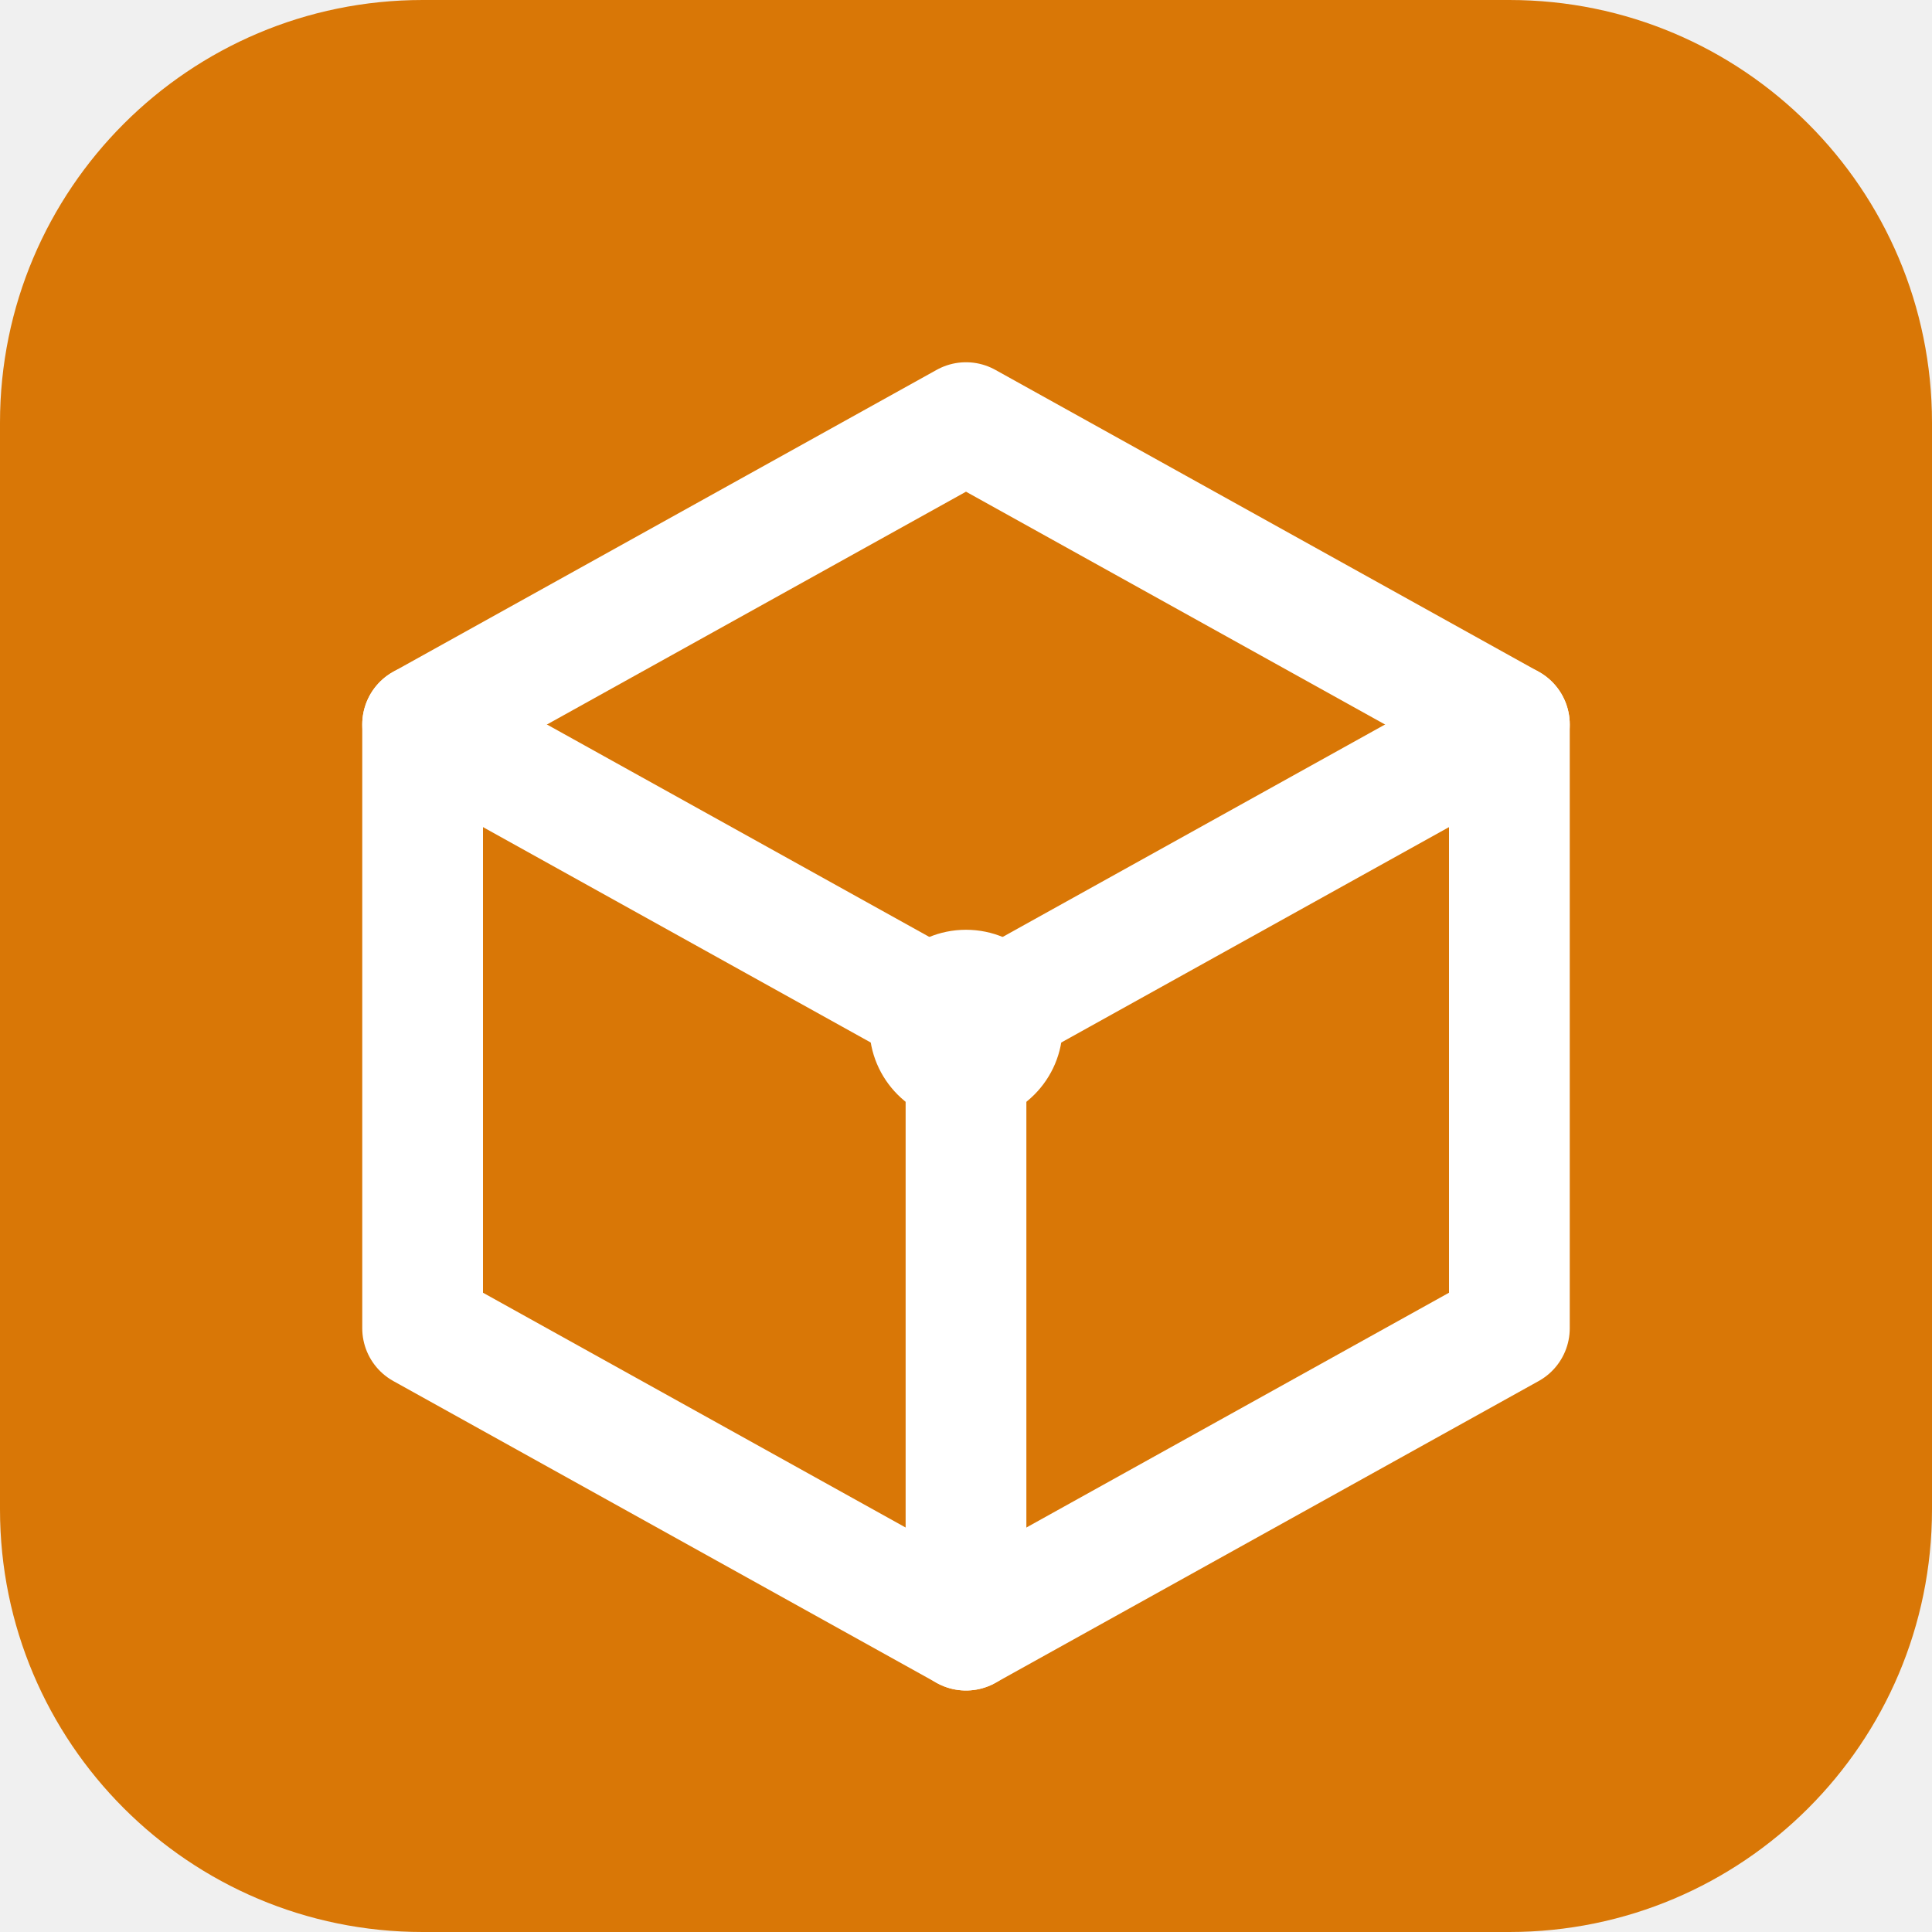
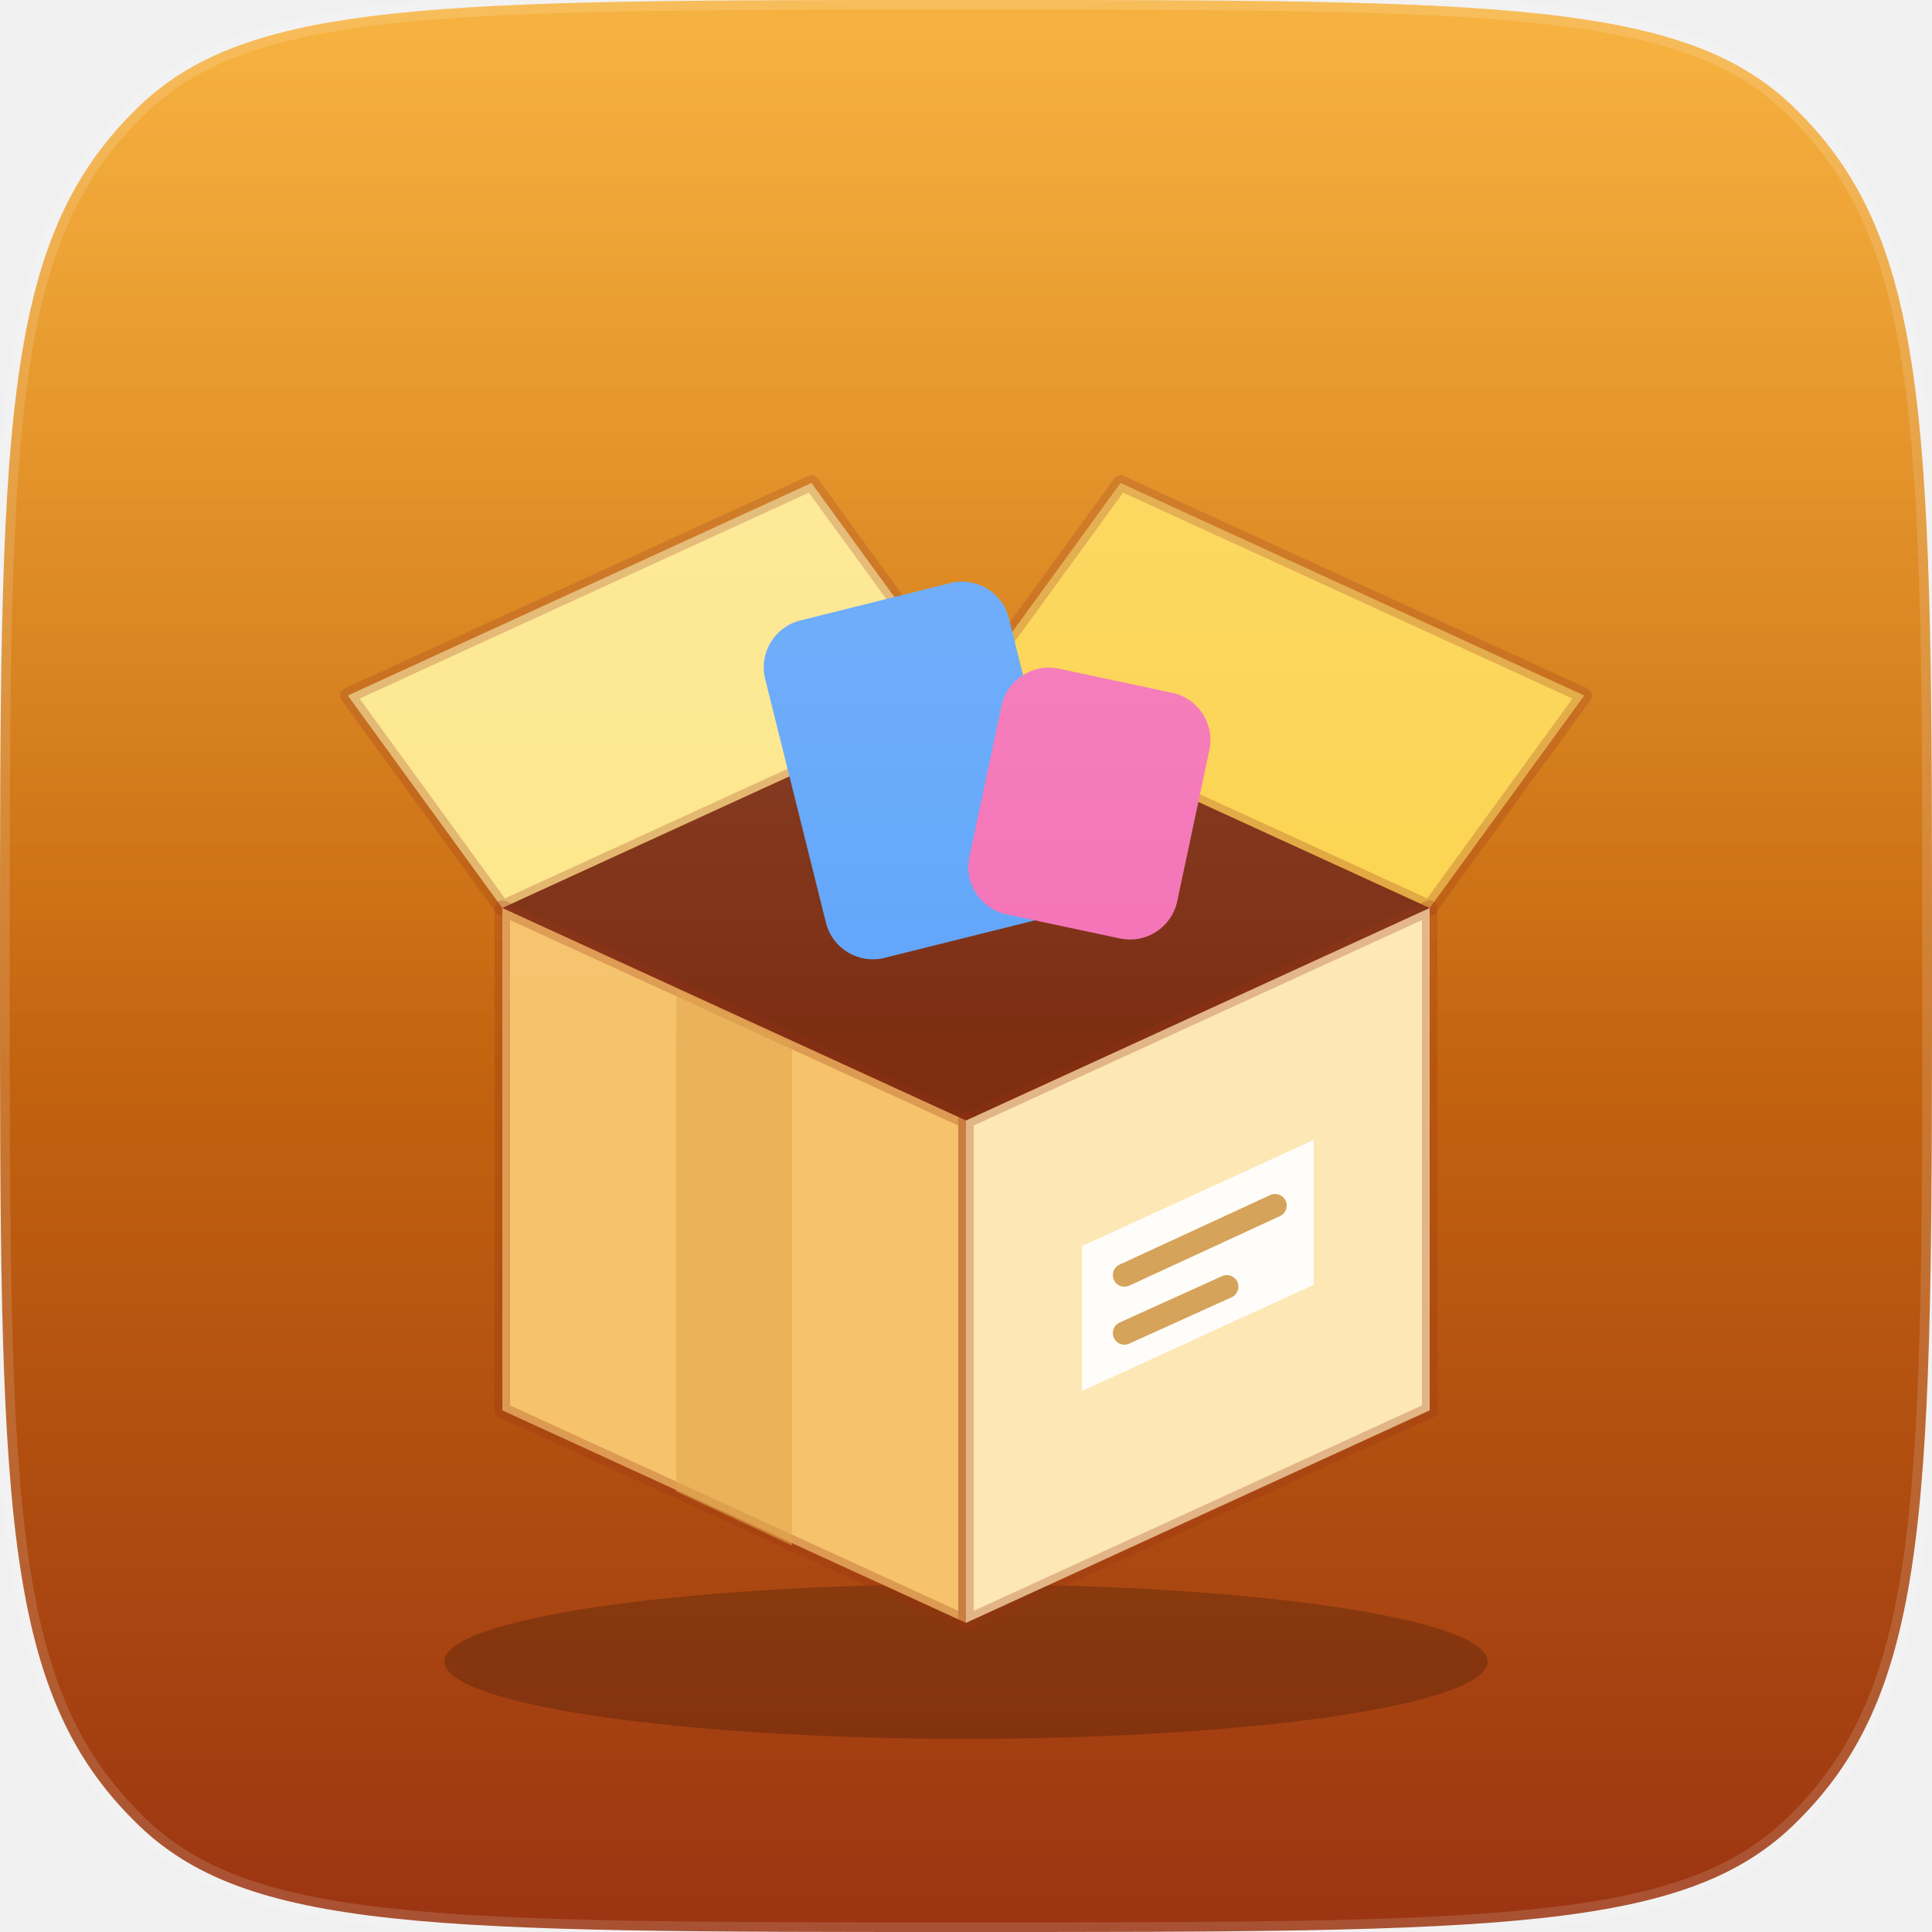
- <svg xmlns="http://www.w3.org/2000/svg" viewBox="0 0 64 64">
-   <rect width="64" height="64" rx="14" fill="#d97706" />
-   <g fill="none" stroke="#fff" stroke-width="4" stroke-linejoin="round" stroke-linecap="round">
-     <path d="M14 24 L32 14 L50 24 L50 44 L32 54 L14 44 Z" />
-     <path d="M14 24 L32 34 L50 24" />
-     <path d="M32 34 L32 54" />
+ <svg xmlns="http://www.w3.org/2000/svg" viewBox="0 0 100 100">
+   <defs>
+     <linearGradient id="a-bg" x1="0" y1="0" x2="0" y2="1">
+       <stop offset="0" stop-color="#f59e0b" />
+       <stop offset="1" stop-color="#9a3412" />
+     </linearGradient>
+     <linearGradient id="a-gl" x1="0" y1="0" x2="0" y2="1">
+       <stop offset="0" stop-color="#fff" stop-opacity=".22" />
+       <stop offset=".55" stop-color="#fff" stop-opacity="0" />
+     </linearGradient>
+     <filter id="a-sh" x="-30%" y="-30%" width="160%" height="160%">
+       <feDropShadow dx="0" dy="2.2" stdDeviation="2.2" flood-color="#000" flood-opacity=".28" />
+     </filter>
+     <clipPath id="a-sq">
+       <path d="M50 0C77.6 0 87.3 0 93 5.7C100 12.6 100 22.4 100 50C100 77.6 100 87.4 93 94.3C87.3 100 77.6 100 50 100C22.4 100 12.7 100 7 94.3C0 87.4 0 77.6 0 50C0 22.4 0 12.6 7 5.7C12.7 0 22.4 0 50 0Z" />
+     </clipPath>
+   </defs>
+   <path d="M50 0C77.6 0 87.3 0 93 5.7C100 12.6 100 22.4 100 50C100 77.6 100 87.4 93 94.3C87.3 100 77.6 100 50 100C22.4 100 12.7 100 7 94.3C0 87.4 0 77.6 0 50C0 22.4 0 12.6 7 5.7C12.7 0 22.4 0 50 0Z" fill="url(#a-bg)" />
+   <g clip-path="url(#a-sq)">
+     <ellipse cx="50" cy="86" rx="27" ry="4" fill="#000" opacity=".2" />
+     <polygon points="26,47 50,36 42,25 18,36" fill="#fde68a" stroke="#9a3412" stroke-opacity=".28" stroke-width=".8" stroke-linejoin="round" />
+     <polygon points="50,36 74,47 82,36 58,25" fill="#fcd34d" stroke="#9a3412" stroke-opacity=".28" stroke-width=".8" stroke-linejoin="round" />
+     <polygon points="50,36 74,47 50,58 26,47" fill="#7c2d12" />
+     <rect x="41" y="31" width="13" height="18" rx="2.5" fill="#60a5fa" transform="rotate(-14 47 40)" />
+     <rect x="51" y="35" width="11" height="13" rx="2.5" fill="#f472b6" transform="rotate(12 56 41)" />
+     <polygon points="26,47 50,58 50,84 26,73" fill="#f6c26b" stroke="#9a3412" stroke-opacity=".28" stroke-width=".8" stroke-linejoin="round" />
+     <polygon points="50,58 74,47 74,73 50,84" fill="#fde7b4" stroke="#9a3412" stroke-opacity=".28" stroke-width=".8" stroke-linejoin="round" />
+     <polygon points="56,64.5 68,59 68,66.5 56,72" fill="#fff" opacity=".92" />
+     <path d="M58.2 66 L66 62.4 M58.2 69 L63.5 66.6" stroke="#d6a35a" stroke-width="1.2" stroke-linecap="round" />
+     <polygon points="35,51.2 41,54 41,80 35,77.2" fill="#e0a54b" opacity=".55" />
  </g>
-   <circle cx="32" cy="34" r="3.2" fill="#fff" />
+   <path d="M50 0C77.6 0 87.3 0 93 5.7C100 12.6 100 22.4 100 50C100 77.6 100 87.4 93 94.3C87.3 100 77.6 100 50 100C22.4 100 12.7 100 7 94.3C0 87.4 0 77.6 0 50C0 22.4 0 12.6 7 5.7C12.7 0 22.4 0 50 0Z" fill="url(#a-gl)" />
+   <path d="M50 0C77.6 0 87.3 0 93 5.7C100 12.6 100 22.4 100 50C100 77.6 100 87.4 93 94.3C87.3 100 77.6 100 50 100C22.4 100 12.7 100 7 94.3C0 87.4 0 77.6 0 50C0 22.4 0 12.6 7 5.7C12.7 0 22.4 0 50 0Z" fill="none" stroke="#fff" stroke-opacity=".14" stroke-width="1" />
</svg>
